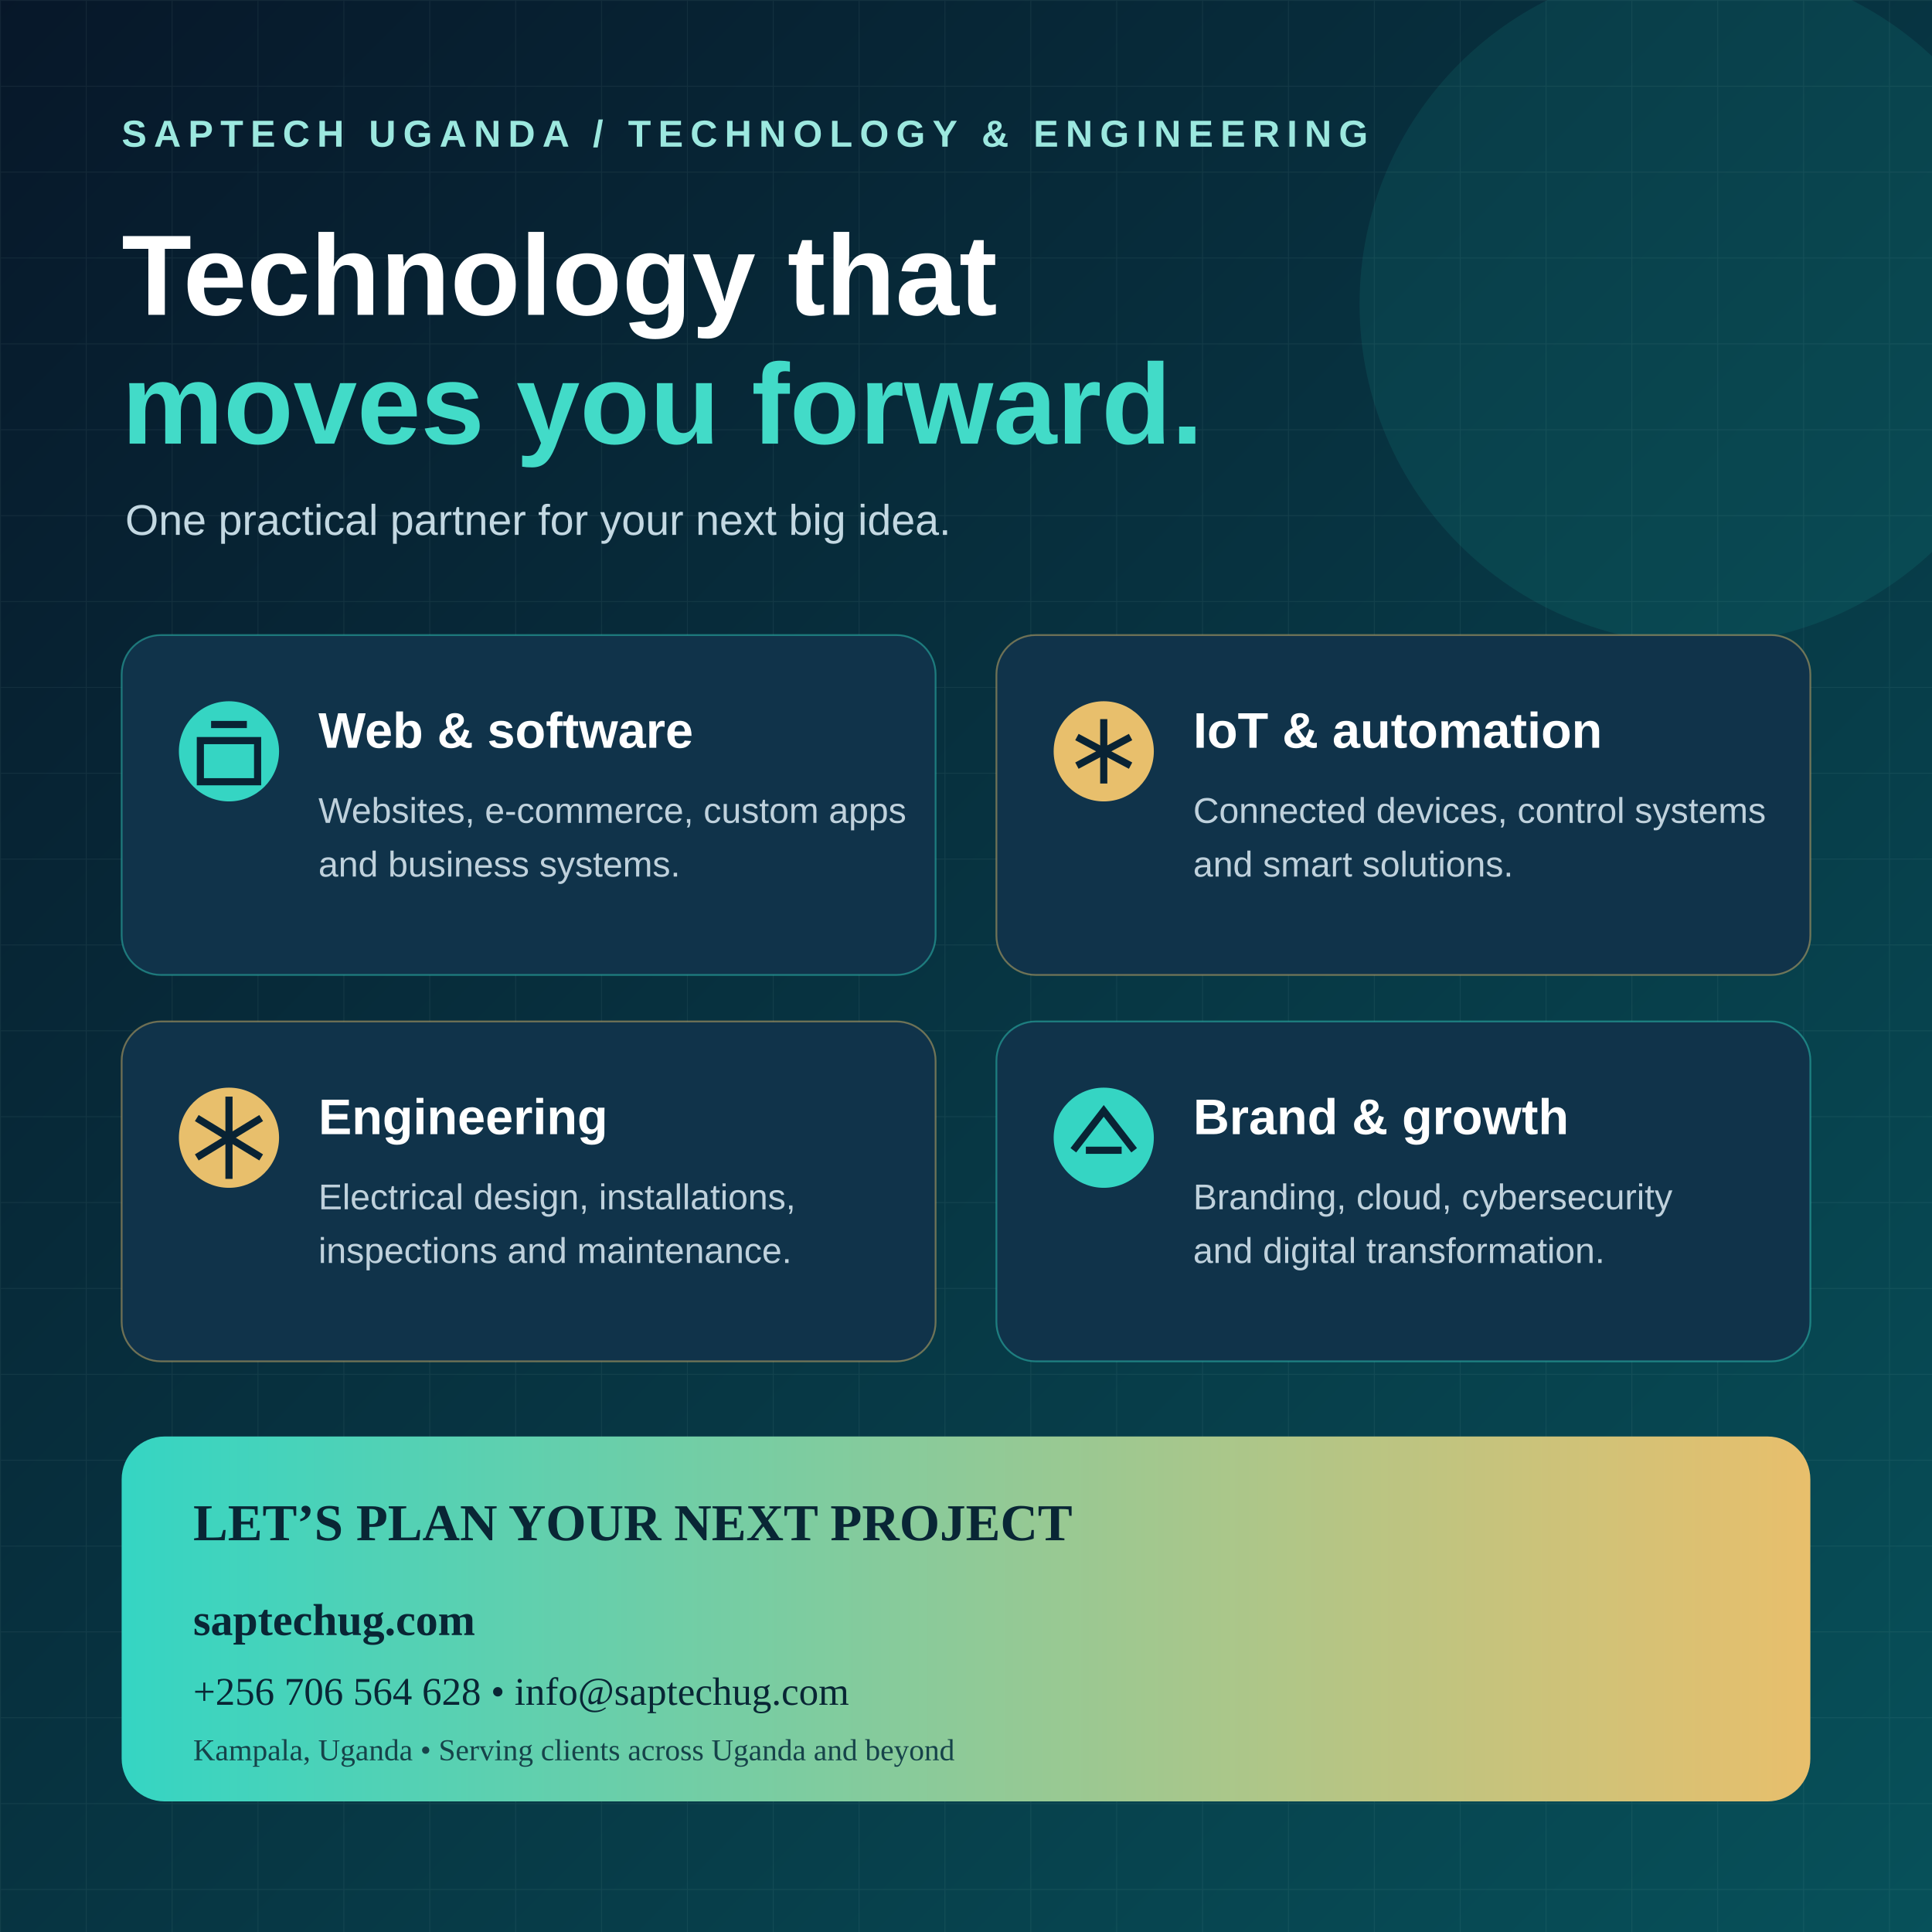
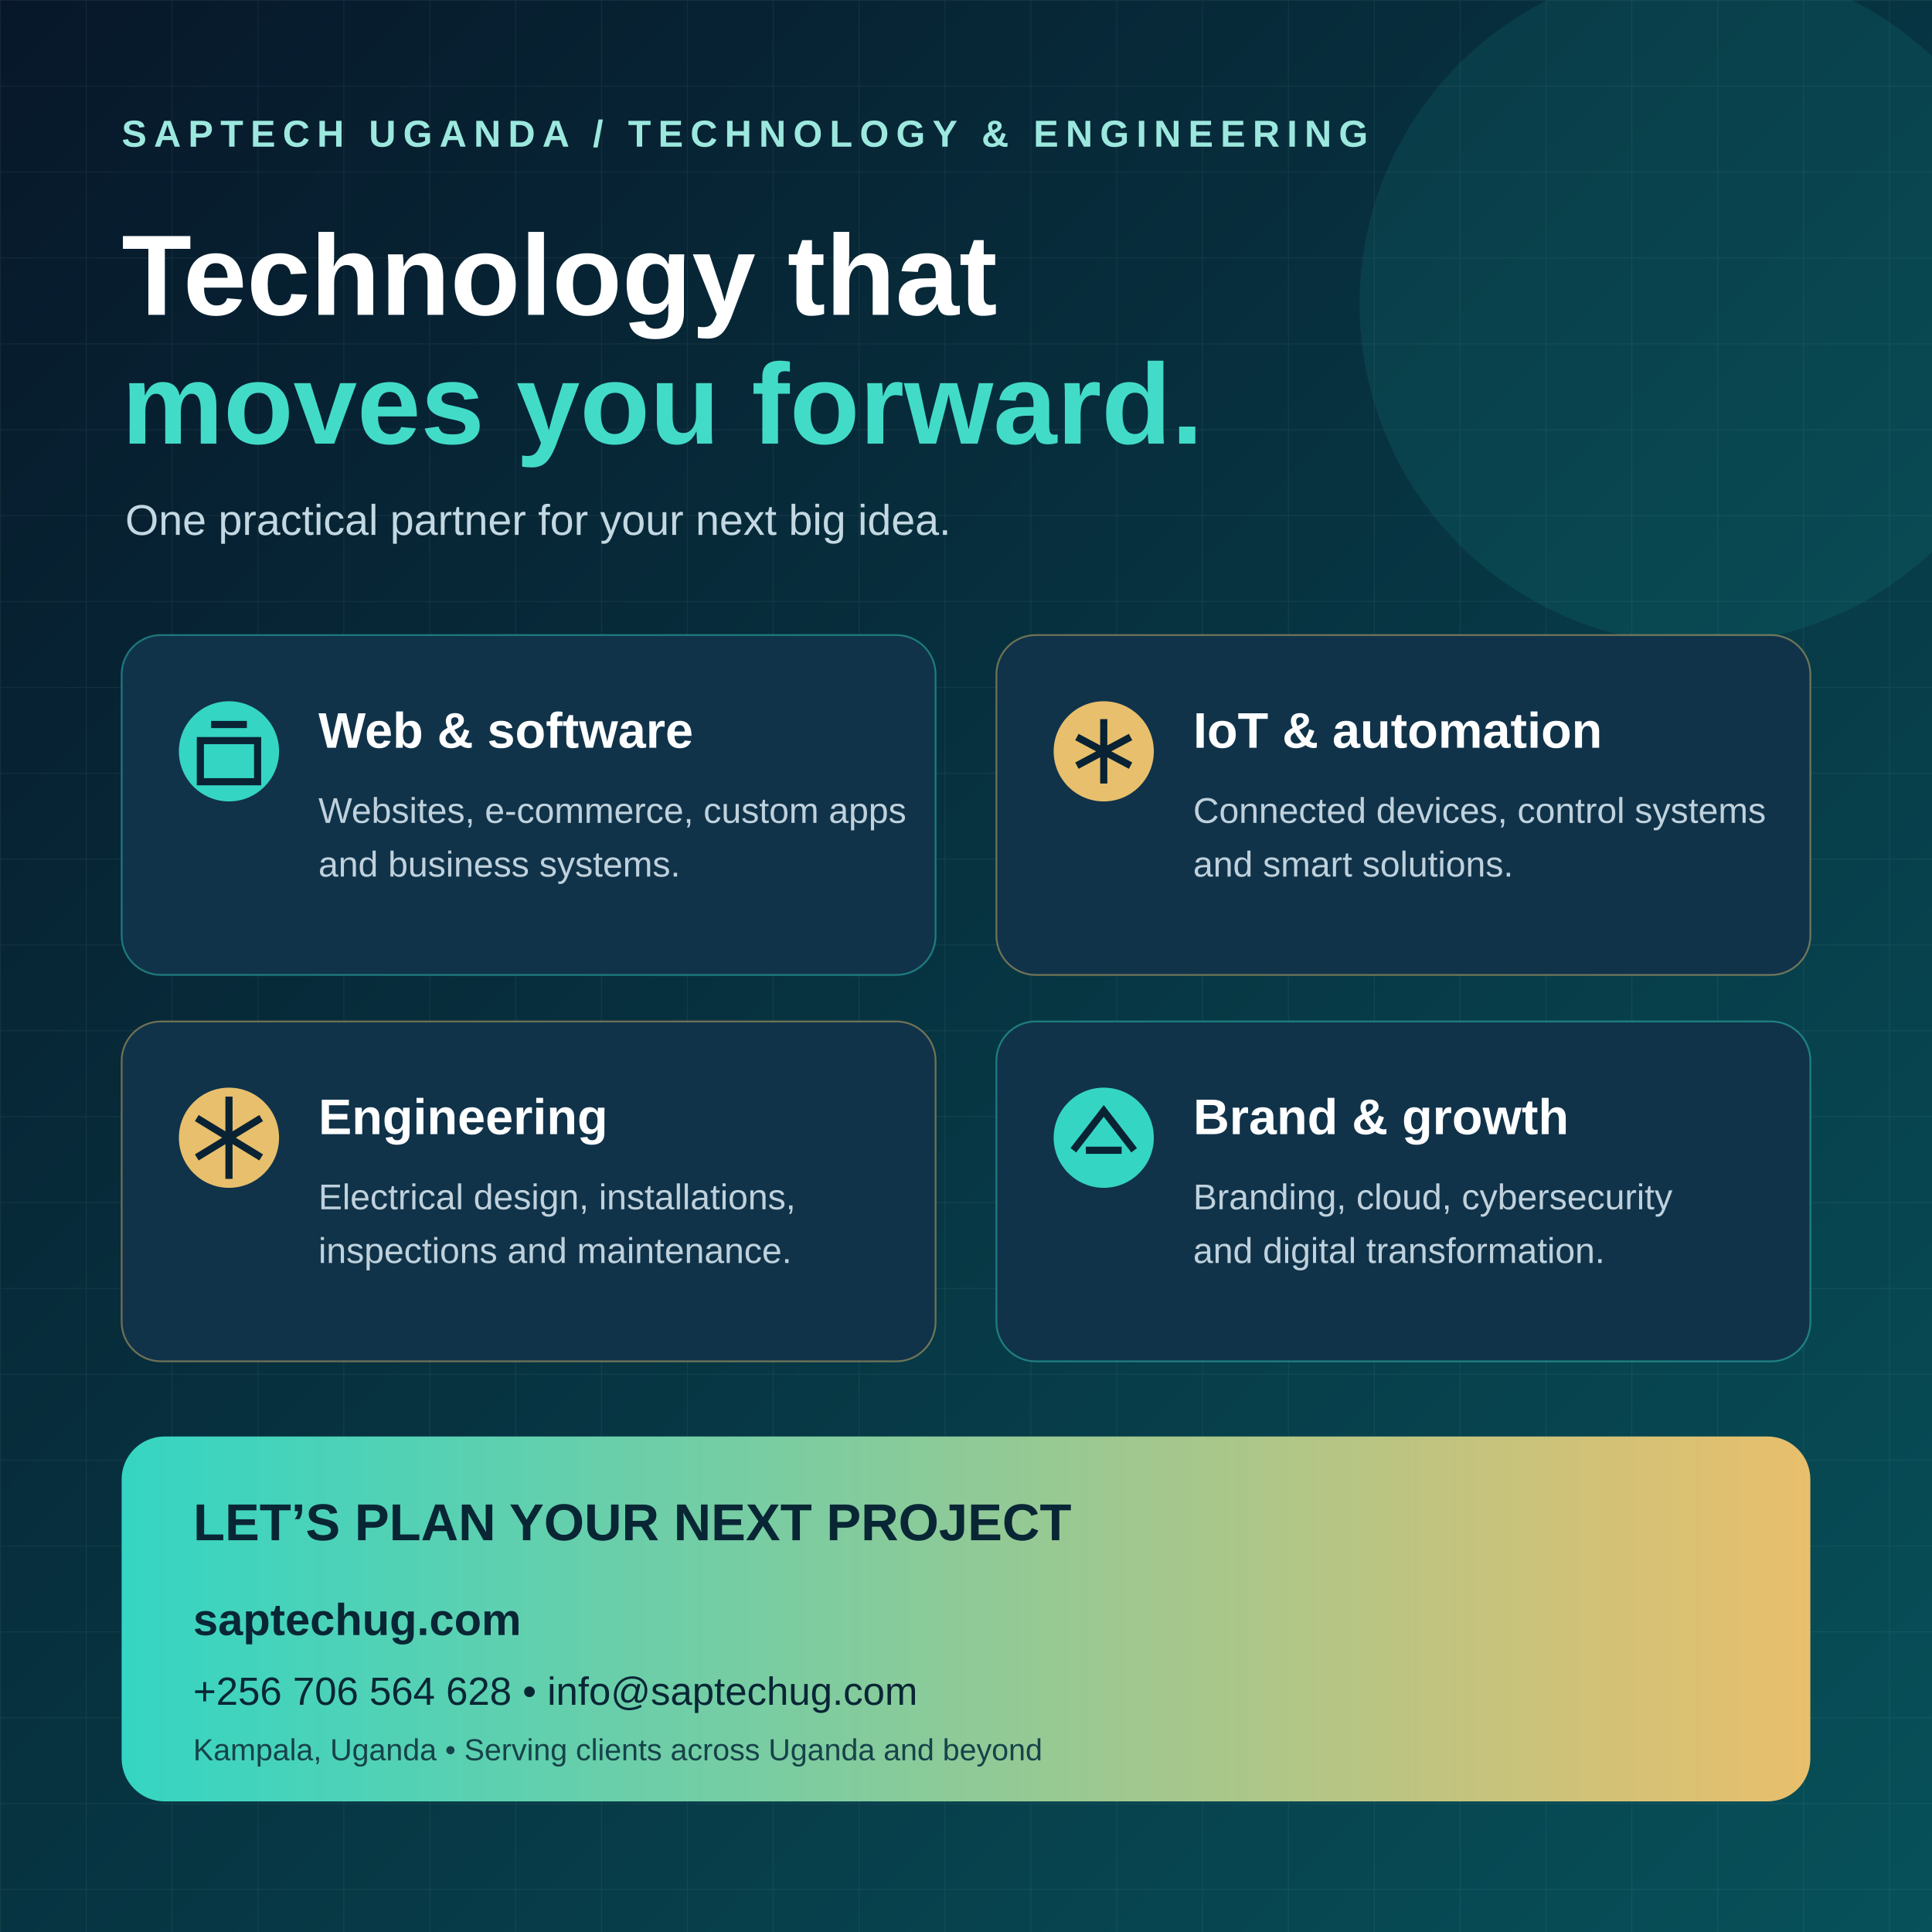
- <svg xmlns="http://www.w3.org/2000/svg" width="1080" height="1080" viewBox="0 0 1080 1080" role="img" aria-labelledby="title desc">
+ <svg xmlns="http://www.w3.org/2000/svg" width="1080" height="1080" viewBox="0 0 1080 1080" role="img" aria-labelledby="title desc" font-family="Arial, sans-serif">
  <defs>
    <linearGradient id="bg" x2="1" y2="1">
      <stop stop-color="#071729" />
      <stop offset="1" stop-color="#07515a" />
    </linearGradient>
    <linearGradient id="accent">
      <stop stop-color="#35d5c3" />
      <stop offset="1" stop-color="#e8bf6c" />
    </linearGradient>
    <pattern id="grid" width="48" height="48" patternUnits="userSpaceOnUse">
      <path d="M48 0H0V48" fill="none" stroke="#d5fff8" stroke-opacity=".06" />
    </pattern>
  </defs>
  <rect width="1080" height="1080" fill="url(#bg)" />
  <rect width="1080" height="1080" fill="url(#grid)" />
  <circle cx="950" cy="170" r="190" fill="#23c9b5" opacity=".1" />
  <text x="68" y="82" fill="#9ce8df" font-family="Arial,sans-serif" font-size="21" font-weight="700" letter-spacing="4">SAPTECH UGANDA  /  TECHNOLOGY &amp; ENGINEERING</text>
  <text x="68" y="176" fill="#fff" font-family="Arial,sans-serif" font-size="64" font-weight="800">Technology that</text>
  <text x="68" y="248" fill="#42dbc8" font-family="Arial,sans-serif" font-size="64" font-weight="800">moves you forward.</text>
  <text x="70" y="299" fill="#c3d8e2" font-family="Arial,sans-serif" font-size="24">One practical partner for your next big idea.</text>
  <g font-family="Arial,sans-serif">
    <g>
      <rect x="68" y="355" width="455" height="190" rx="22" fill="#10334a" stroke="#35d5c3" stroke-opacity=".45" />
      <circle cx="128" cy="420" r="28" fill="#35d5c3" />
      <path d="M112 414h32v23h-32zM118 405h20" fill="none" stroke="#092334" stroke-width="4" />
      <text x="178" y="418" fill="#fff" font-size="28" font-weight="700">Web &amp; software</text>
      <text x="178" y="460" fill="#bfd1dc" font-size="20">Websites, e-commerce, custom apps</text>
      <text x="178" y="490" fill="#bfd1dc" font-size="20">and business systems.</text>
    </g>
    <g>
      <rect x="557" y="355" width="455" height="190" rx="22" fill="#10334a" stroke="#e8bf6c" stroke-opacity=".45" />
      <circle cx="617" cy="420" r="28" fill="#e8bf6c" />
      <path d="M617 402v36m-15-26 30 16m0-16-30 16" stroke="#092334" stroke-width="4" />
      <text x="667" y="418" fill="#fff" font-size="28" font-weight="700">IoT &amp; automation</text>
      <text x="667" y="460" fill="#bfd1dc" font-size="20">Connected devices, control systems</text>
      <text x="667" y="490" fill="#bfd1dc" font-size="20">and smart solutions.</text>
    </g>
    <g>
      <rect x="68" y="571" width="455" height="190" rx="22" fill="#10334a" stroke="#e8bf6c" stroke-opacity=".45" />
      <circle cx="128" cy="636" r="28" fill="#e8bf6c" />
      <path d="M128 613v46m-18-34 36 22m0-22-36 22" stroke="#092334" stroke-width="4" />
      <text x="178" y="634" fill="#fff" font-size="28" font-weight="700">Engineering</text>
      <text x="178" y="676" fill="#bfd1dc" font-size="20">Electrical design, installations,</text>
      <text x="178" y="706" fill="#bfd1dc" font-size="20">inspections and maintenance.</text>
    </g>
    <g>
      <rect x="557" y="571" width="455" height="190" rx="22" fill="#10334a" stroke="#35d5c3" stroke-opacity=".45" />
      <circle cx="617" cy="636" r="28" fill="#35d5c3" />
      <path d="m600 643 17-22 17 22m-27 0h20" fill="none" stroke="#092334" stroke-width="4" />
      <text x="667" y="634" fill="#fff" font-size="28" font-weight="700">Brand &amp; growth</text>
      <text x="667" y="676" fill="#bfd1dc" font-size="20">Branding, cloud, cybersecurity</text>
      <text x="667" y="706" fill="#bfd1dc" font-size="20">and digital transformation.</text>
    </g>
  </g>
  <rect x="68" y="803" width="944" height="204" rx="24" fill="url(#accent)" />
  <text x="108" y="861" fill="#092635" font-size="29" font-weight="800">LET’S PLAN YOUR NEXT PROJECT</text>
  <text x="108" y="914" fill="#092635" font-size="25" font-weight="700">saptechug.com</text>
  <text x="108" y="953" fill="#092635" font-size="22">+256 706 564 628  •  info@saptechug.com</text>
  <text x="108" y="984" fill="#16434a" font-size="17">Kampala, Uganda  •  Serving clients across Uganda and beyond</text>
</svg>
